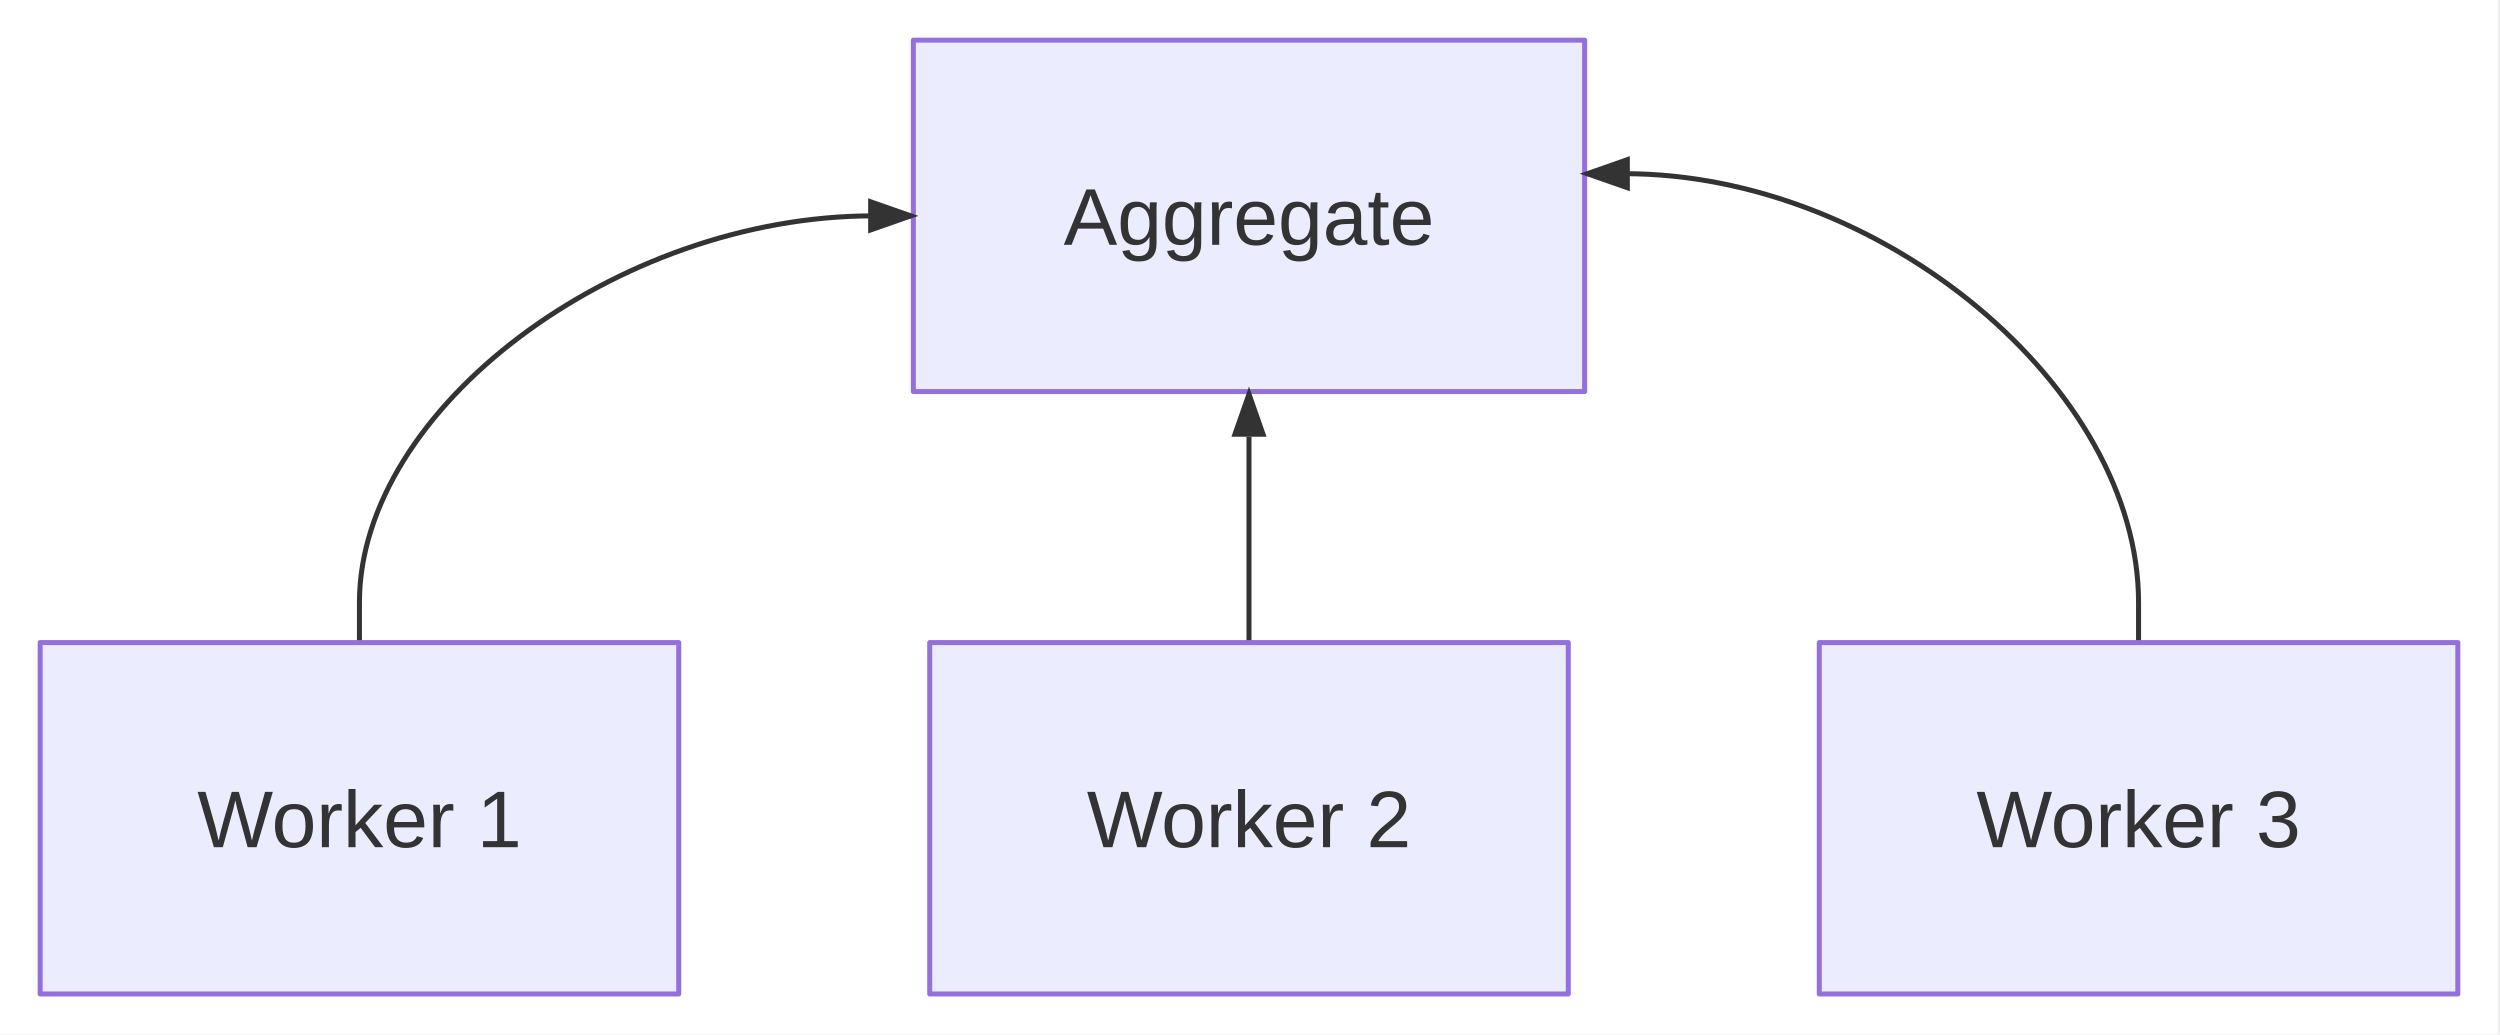
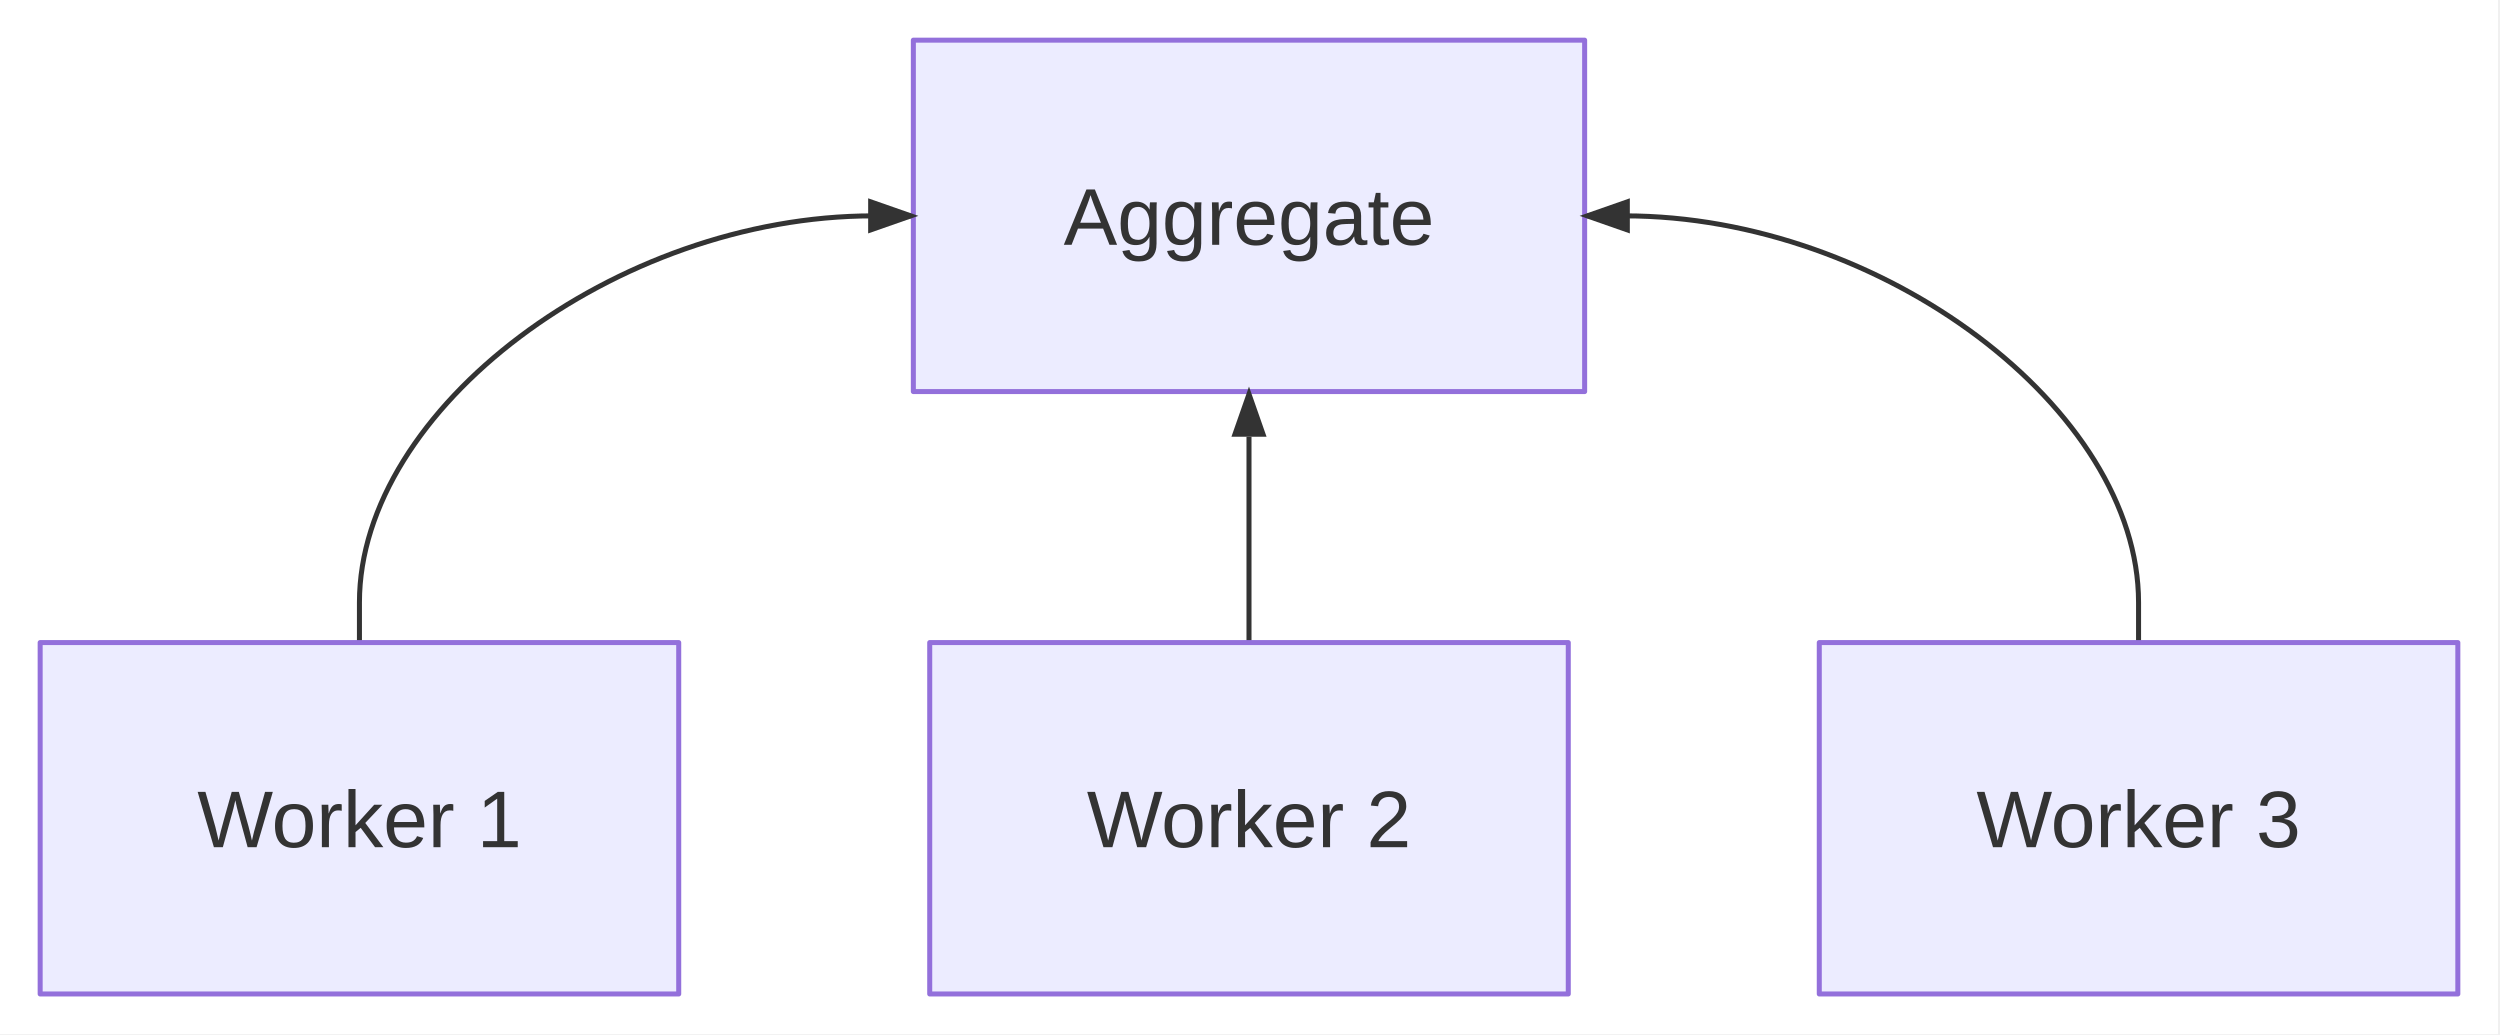
<svg xmlns="http://www.w3.org/2000/svg" width="498" height="206" viewBox="0 0 498 206">
  <rect x="0" y="0" width="497.6" height="206" fill="white" />
  <path d="M71.6,128L71.6,120C71.6,81.5 122.768,43 173.936,43L181.936,43" fill="none" stroke="#333333" stroke-width="1" stroke-linejoin="round" stroke-linecap="round" />
  <line x1="248.8" y1="128" x2="248.8" y2="87" stroke="#333333" stroke-width="1" stroke-linecap="butt" />
-   <path d="M426,128L426,120C426,77.3 374.832,34.6 323.664,34.6L315.664,34.6" fill="none" stroke="#333333" stroke-width="1" stroke-linejoin="round" stroke-linecap="round" />
+   <path d="M426,128L426,120C426,81.5 374.832,43 323.664,43L315.664,43" fill="none" stroke="#333333" stroke-width="1" stroke-linejoin="round" stroke-linecap="round" />
  <path d="M181.94,8 H315.66 V78 H181.94 Z" fill="#ECECFF" stroke="#9370DB" stroke-width="1" stroke-linejoin="round" stroke-linecap="round" />
  <path d="M8,128 H135.2 V198 H8 Z" fill="#ECECFF" stroke="#9370DB" stroke-width="1" stroke-linejoin="round" stroke-linecap="round" />
  <path d="M185.2,128 H312.4 V198 H185.2 Z" fill="#ECECFF" stroke="#9370DB" stroke-width="1" stroke-linejoin="round" stroke-linecap="round" />
  <path d="M362.4,128 H489.6 V198 H362.4 Z" fill="#ECECFF" stroke="#9370DB" stroke-width="1" stroke-linejoin="round" stroke-linecap="round" />
  <polygon points="182.936,43 172.936,46.5 172.936,39.5" fill="#333333" stroke="none" />
  <polygon points="248.8,77 252.3,87 245.3,87" fill="#333333" stroke="none" />
-   <polygon points="314.664,34.6 324.664,31.1 324.664,38.1" fill="#333333" stroke="none" />
+   <polygon points="314.664,43 324.664,39.5 324.664,46.5" fill="#333333" stroke="none" />
  <text x="248.8" y="48.76" text-anchor="middle" fill="#333" font-family="&quot;trebuchet ms&quot;, verdana, arial, sans-serif" font-size="16" font-weight="normal">Aggregate</text>
  <text x="71.6" y="168.76" text-anchor="middle" fill="#333" font-family="&quot;trebuchet ms&quot;, verdana, arial, sans-serif" font-size="16" font-weight="normal">Worker 1</text>
  <text x="248.8" y="168.76" text-anchor="middle" fill="#333" font-family="&quot;trebuchet ms&quot;, verdana, arial, sans-serif" font-size="16" font-weight="normal">Worker 2</text>
  <text x="426" y="168.76" text-anchor="middle" fill="#333" font-family="&quot;trebuchet ms&quot;, verdana, arial, sans-serif" font-size="16" font-weight="normal">Worker 3</text>
</svg>
